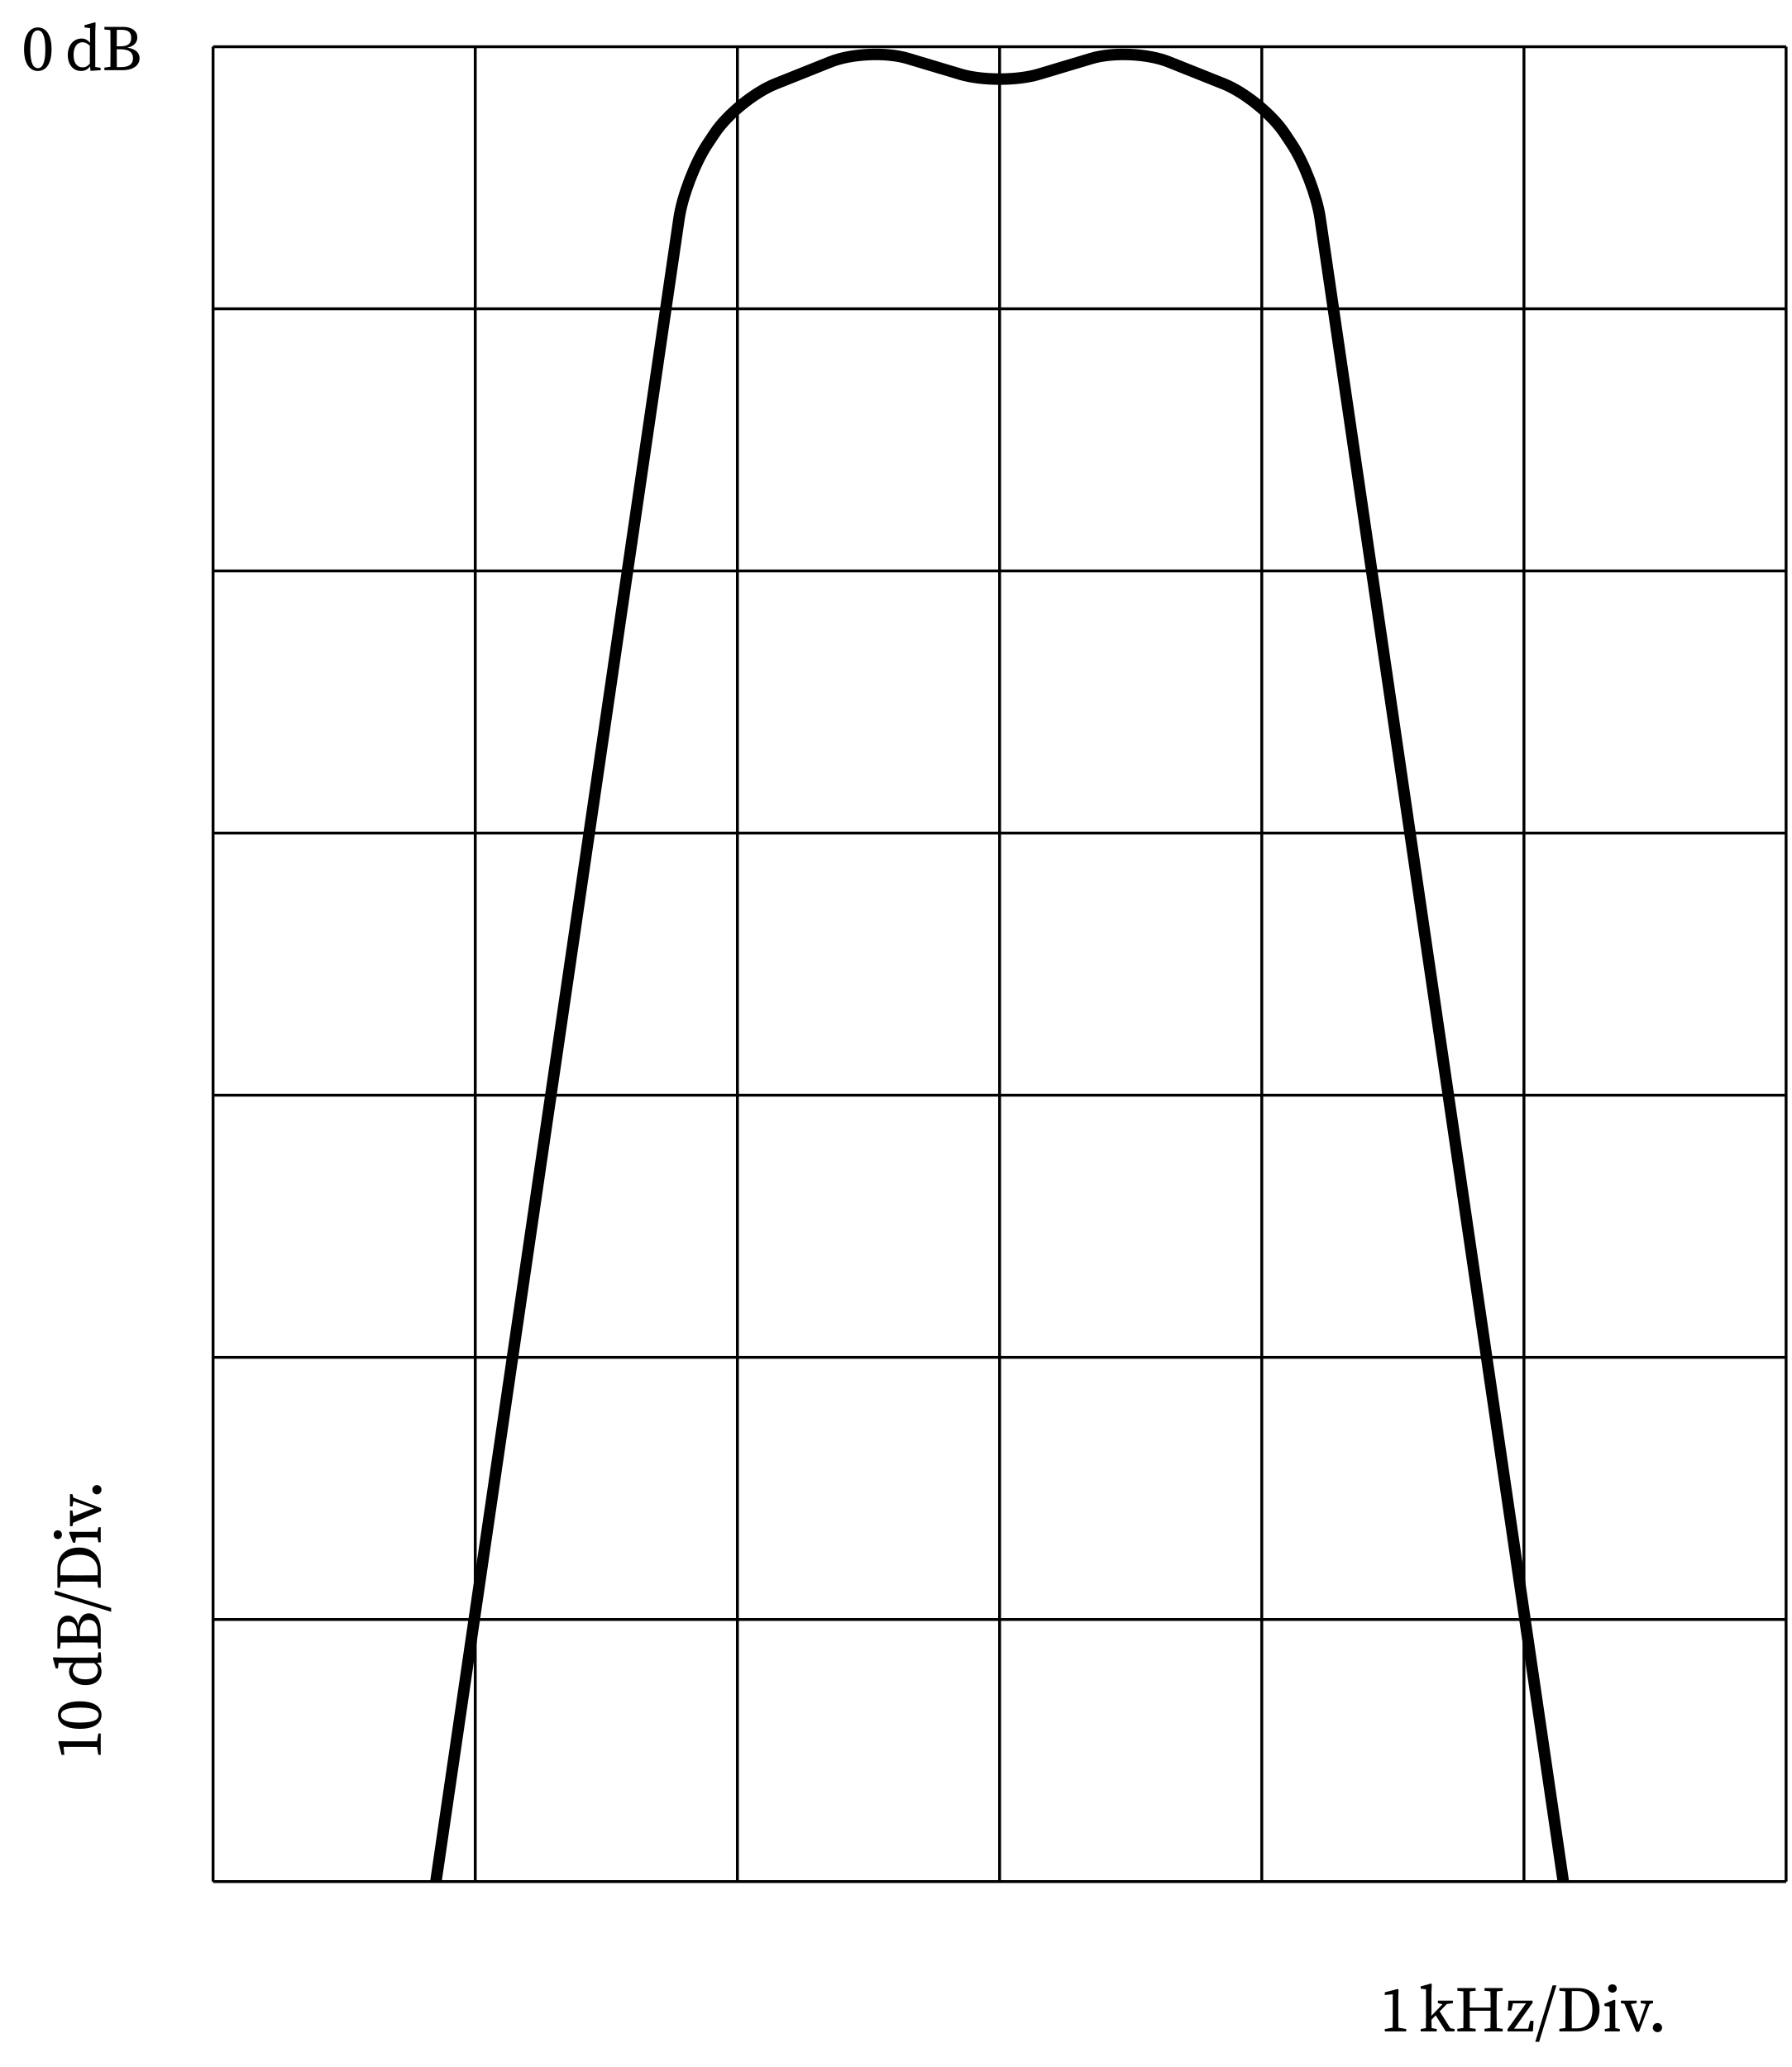
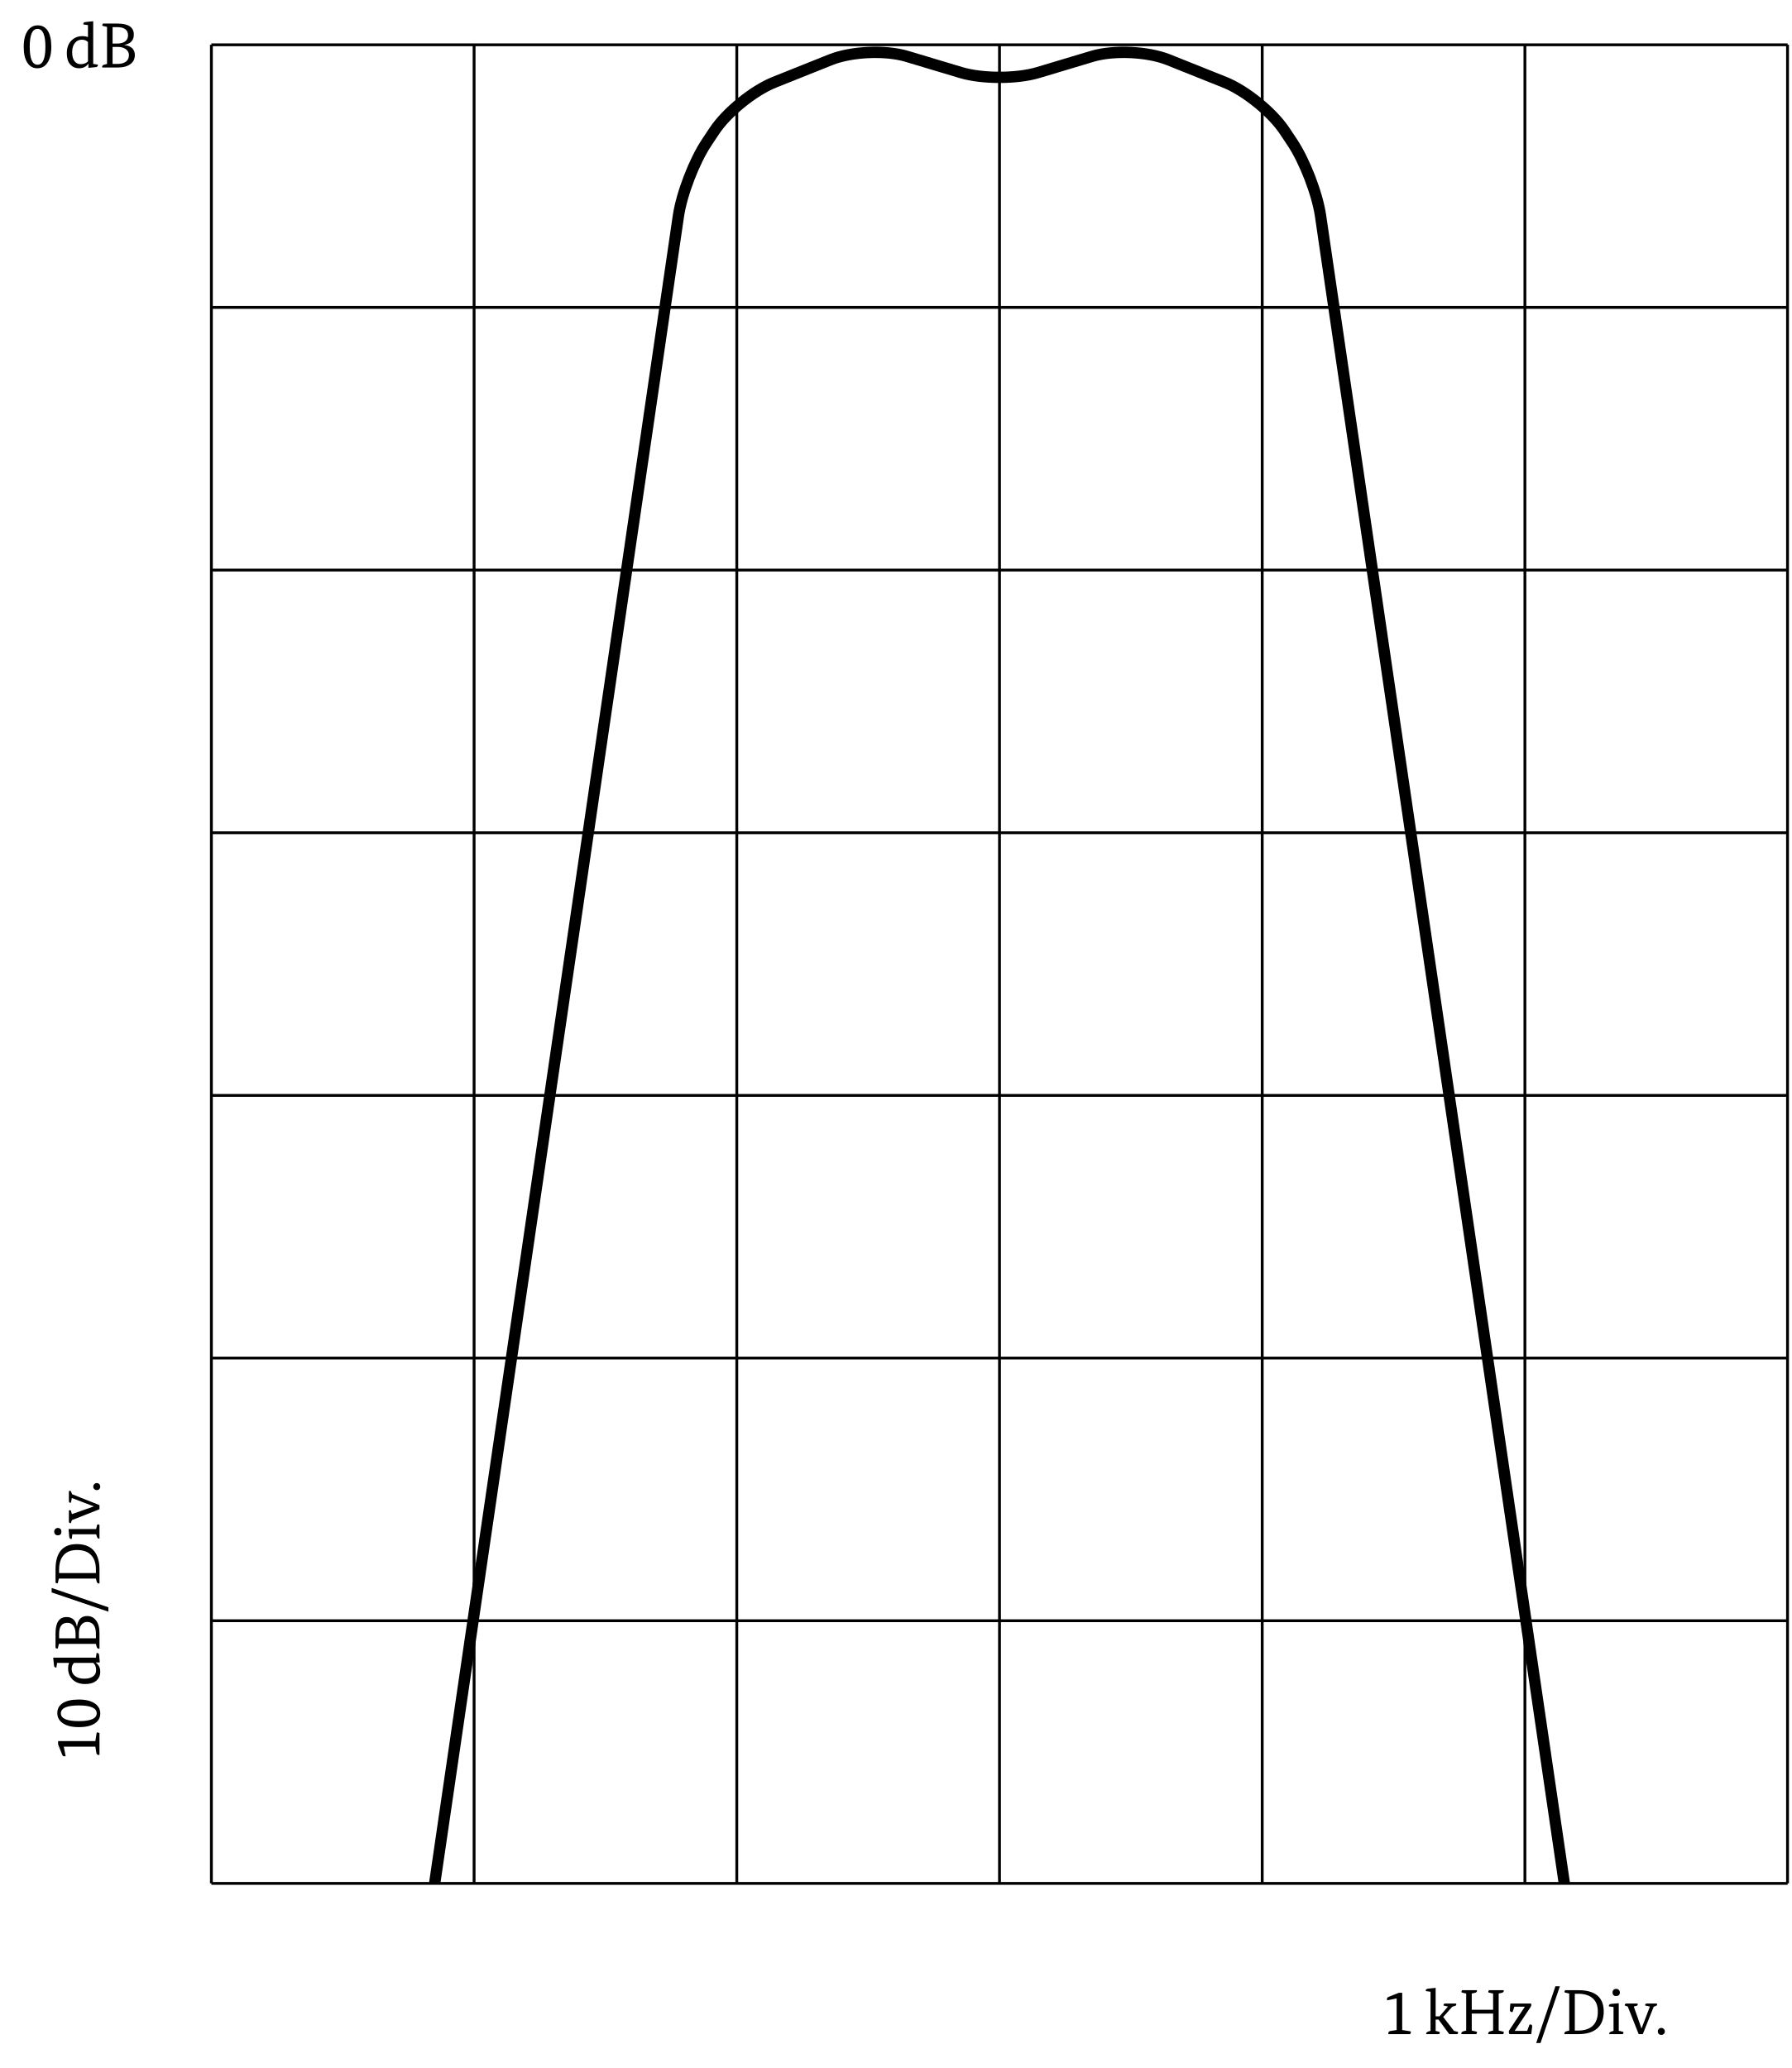
- <svg xmlns="http://www.w3.org/2000/svg" xmlns:xlink="http://www.w3.org/1999/xlink" width="247.471pt" height="285.598pt" viewBox="0 0 247.471 285.598">
+ <svg xmlns="http://www.w3.org/2000/svg" xmlns:xlink="http://www.w3.org/1999/xlink" width="251.651pt" height="290.478pt" viewBox="0 0 251.651 290.478" version="1.2">
  <defs>
    <g>
-       <g id="glyph-0-0">
-         <path d="M 0.562 -5.406 L 0.562 -5.031 L 1.656 -5.125 L 1.656 -1.891 C 1.656 -1.438 1.641 -0.969 1.641 -0.516 L 0.562 -0.328 L 0.562 0 L 3.516 0 L 3.516 -0.328 L 2.438 -0.516 C 2.422 -0.969 2.422 -1.438 2.422 -1.891 L 2.422 -4.5 L 2.453 -5.781 L 2.328 -5.859 Z M 0.562 -5.406 " />
-       </g>
-       <g id="glyph-0-1">
-         <path d="M 0.219 -6.219 L 0.219 -5.906 L 0.953 -5.812 L 0.953 -1.875 C 0.953 -1.422 0.953 -0.922 0.938 -0.453 L 0.219 -0.328 L 0.219 0 L 2.438 0 L 2.438 -0.328 L 1.734 -0.453 C 1.719 -0.828 1.703 -1.234 1.703 -1.609 L 2.297 -2.219 L 3.688 0 L 4.891 0 L 4.891 -0.328 L 4.312 -0.438 L 2.844 -2.766 L 3.828 -3.781 L 4.672 -3.906 L 4.672 -4.25 L 2.594 -4.25 L 2.594 -3.906 L 3.234 -3.75 L 1.703 -2.156 L 1.703 -5.266 L 1.75 -6.547 L 1.625 -6.609 Z M 0.219 -6.219 " />
-       </g>
-       <g id="glyph-0-2">
-         <path d="M 1.234 -2.781 C 1.234 -2 1.234 -1.219 1.219 -0.469 L 0.391 -0.359 L 0.391 0 L 2.922 0 L 2.922 -0.359 L 2.109 -0.453 C 2.094 -1.188 2.094 -1.938 2.094 -2.859 L 4.984 -2.859 C 4.984 -2.016 4.984 -1.234 4.953 -0.469 L 4.141 -0.359 L 4.141 0 L 6.656 0 L 6.656 -0.359 L 5.844 -0.469 C 5.812 -1.234 5.812 -2 5.812 -2.781 L 5.812 -3.219 C 5.812 -4 5.812 -4.766 5.844 -5.531 L 6.656 -5.625 L 6.656 -5.984 L 4.141 -5.984 L 4.141 -5.625 L 4.953 -5.531 C 4.984 -4.797 4.984 -4.062 4.984 -3.281 L 2.094 -3.281 C 2.094 -4 2.094 -4.766 2.109 -5.531 L 2.922 -5.625 L 2.922 -5.984 L 0.391 -5.984 L 0.391 -5.625 L 1.219 -5.531 C 1.234 -4.75 1.234 -3.984 1.234 -3.219 Z M 1.234 -2.781 " />
-       </g>
-       <g id="glyph-0-3">
-         <path d="M 0.391 -4.25 L 0.312 -2.906 L 0.781 -2.875 L 1.016 -3.875 L 2.812 -3.875 L 0.266 -0.312 L 0.266 0 L 3.766 0 L 3.859 -1.453 L 3.391 -1.453 L 3.125 -0.375 L 1.172 -0.375 L 3.719 -3.938 L 3.719 -4.25 Z M 0.391 -4.25 " />
-       </g>
-       <g id="glyph-0-4">
-         <path d="M 0.016 1.438 L 0.547 1.438 L 2.938 -6.359 L 2.406 -6.359 Z M 0.016 1.438 " />
-       </g>
-       <g id="glyph-0-5">
-         <path d="M 1.234 -2.891 C 1.234 -2.016 1.234 -1.234 1.219 -0.469 L 0.391 -0.359 L 0.391 0 L 2.859 0 C 4.609 0 5.938 -1.062 5.938 -2.984 C 5.938 -4.938 4.75 -5.984 3.031 -5.984 L 0.391 -5.984 L 0.391 -5.625 L 1.219 -5.531 C 1.234 -4.75 1.234 -3.984 1.234 -3.219 Z M 2.094 -2.891 L 2.094 -3.219 C 2.094 -4.016 2.094 -4.812 2.109 -5.578 L 2.891 -5.578 C 4.188 -5.578 4.953 -4.672 4.953 -2.984 C 4.953 -1.359 4.188 -0.422 2.812 -0.422 L 2.109 -0.422 C 2.094 -1.203 2.094 -2 2.094 -2.891 Z M 2.094 -2.891 " />
-       </g>
-       <g id="glyph-0-6">
-         <path d="M 1.375 -5.359 C 1.703 -5.359 1.969 -5.594 1.969 -5.922 C 1.969 -6.281 1.703 -6.5 1.375 -6.5 C 1.031 -6.5 0.766 -6.281 0.766 -5.922 C 0.766 -5.594 1.031 -5.359 1.375 -5.359 Z M 2.391 -0.328 L 1.766 -0.453 C 1.75 -0.891 1.75 -1.484 1.75 -1.875 L 1.75 -3.062 L 1.766 -4.281 L 1.641 -4.375 L 0.266 -3.828 L 0.266 -3.516 L 0.969 -3.422 C 1 -3.078 1 -2.797 1 -2.297 L 1 -1.875 C 1 -1.484 1 -0.891 0.984 -0.453 L 0.312 -0.328 L 0.312 0 L 2.391 0 Z M 2.391 -0.328 " />
-       </g>
-       <g id="glyph-0-7">
-         <path d="M 2.734 -3.906 L 3.469 -3.781 L 2.469 -0.906 L 1.375 -3.781 L 2.172 -3.906 L 2.172 -4.25 L 0 -4.25 L 0 -3.906 L 0.484 -3.812 L 2.109 0.047 L 2.5 0.047 L 3.953 -3.781 L 4.438 -3.906 L 4.438 -4.25 L 2.734 -4.25 Z M 2.734 -3.906 " />
-       </g>
-       <g id="glyph-0-8">
-         <path d="M 1.344 0.109 C 1.703 0.109 1.984 -0.172 1.984 -0.516 C 1.984 -0.875 1.703 -1.156 1.344 -1.156 C 0.984 -1.156 0.703 -0.875 0.703 -0.516 C 0.703 -0.172 0.984 0.109 1.344 0.109 Z M 1.344 0.109 " />
-       </g>
-       <g id="glyph-0-9">
-         <path d="M 1.203 -2.891 C 1.203 -4.984 1.703 -5.5 2.25 -5.5 C 2.781 -5.5 3.281 -4.969 3.281 -2.891 C 3.281 -0.797 2.781 -0.281 2.25 -0.281 C 1.703 -0.281 1.203 -0.781 1.203 -2.891 Z M 2.25 -5.906 C 1.297 -5.906 0.344 -5.109 0.344 -2.891 C 0.344 -0.656 1.297 0.109 2.25 0.109 C 3.219 0.109 4.141 -0.656 4.141 -2.891 C 4.141 -5.109 3.219 -5.906 2.25 -5.906 Z M 2.25 -5.906 " />
-       </g>
-       <g id="glyph-0-10">
-         <path d="M 1.203 -2.109 C 1.203 -3.328 1.781 -3.859 2.438 -3.859 C 2.734 -3.859 3.047 -3.75 3.453 -3.391 L 3.453 -0.906 C 3.125 -0.531 2.844 -0.391 2.453 -0.391 C 1.734 -0.391 1.203 -0.938 1.203 -2.109 Z M 4.938 0 L 4.938 -0.328 L 4.203 -0.438 L 4.203 -5.266 L 4.25 -6.547 L 4.125 -6.609 L 2.719 -6.219 L 2.719 -5.906 L 3.484 -5.812 L 3.484 -3.781 C 3.109 -4.219 2.734 -4.375 2.312 -4.375 C 1.219 -4.375 0.406 -3.453 0.406 -2.094 C 0.406 -0.781 1.141 0.109 2.234 0.109 C 2.781 0.109 3.172 -0.109 3.484 -0.531 L 3.547 0.094 Z M 4.938 0 " />
-       </g>
-       <g id="glyph-0-11">
-         <path d="M 1.234 -2.781 C 1.234 -2 1.234 -1.219 1.219 -0.469 L 0.391 -0.359 L 0.391 0 L 2.859 0 C 4.578 0 5.25 -0.828 5.25 -1.641 C 5.25 -2.359 4.75 -2.953 3.547 -3.109 C 4.547 -3.328 4.938 -3.891 4.938 -4.531 C 4.938 -5.375 4.234 -5.984 2.984 -5.984 L 0.391 -5.984 L 0.391 -5.625 L 1.219 -5.531 C 1.234 -4.75 1.234 -3.984 1.234 -3.219 Z M 2.578 -2.891 C 3.812 -2.891 4.344 -2.469 4.344 -1.641 C 4.344 -0.844 3.797 -0.422 2.656 -0.422 L 2.109 -0.422 C 2.094 -1.188 2.094 -1.953 2.094 -2.891 Z M 2.719 -5.578 C 3.641 -5.578 4.094 -5.281 4.094 -4.469 C 4.094 -3.656 3.641 -3.297 2.547 -3.297 L 2.094 -3.297 C 2.094 -4.016 2.094 -4.812 2.109 -5.578 Z M 2.719 -5.578 " />
-       </g>
-       <g id="glyph-1-0">
-         <path d="M -5.406 -0.562 L -5.031 -0.562 L -5.125 -1.656 L -1.891 -1.656 C -1.438 -1.656 -0.969 -1.641 -0.516 -1.641 L -0.328 -0.562 L 0 -0.562 L 0 -3.516 L -0.328 -3.516 L -0.516 -2.438 C -0.969 -2.422 -1.438 -2.422 -1.891 -2.422 L -4.5 -2.422 L -5.781 -2.453 L -5.859 -2.328 Z M -5.406 -0.562 " />
-       </g>
-       <g id="glyph-1-1">
-         <path d="M -2.891 -1.203 C -4.984 -1.203 -5.5 -1.703 -5.5 -2.25 C -5.5 -2.781 -4.969 -3.281 -2.891 -3.281 C -0.797 -3.281 -0.281 -2.781 -0.281 -2.25 C -0.281 -1.703 -0.781 -1.203 -2.891 -1.203 Z M -5.906 -2.25 C -5.906 -1.297 -5.109 -0.344 -2.891 -0.344 C -0.656 -0.344 0.109 -1.297 0.109 -2.25 C 0.109 -3.219 -0.656 -4.141 -2.891 -4.141 C -5.109 -4.141 -5.906 -3.219 -5.906 -2.25 Z M -5.906 -2.25 " />
-       </g>
-       <g id="glyph-1-2">
-         <path d="M -2.109 -1.203 C -3.328 -1.203 -3.859 -1.781 -3.859 -2.438 C -3.859 -2.734 -3.75 -3.047 -3.391 -3.453 L -0.906 -3.453 C -0.531 -3.125 -0.391 -2.844 -0.391 -2.453 C -0.391 -1.734 -0.938 -1.203 -2.109 -1.203 Z M 0 -4.938 L -0.328 -4.938 L -0.438 -4.203 L -5.266 -4.203 L -6.547 -4.25 L -6.609 -4.125 L -6.219 -2.719 L -5.906 -2.719 L -5.812 -3.484 L -3.781 -3.484 C -4.219 -3.109 -4.375 -2.734 -4.375 -2.312 C -4.375 -1.219 -3.453 -0.406 -2.094 -0.406 C -0.781 -0.406 0.109 -1.141 0.109 -2.234 C 0.109 -2.781 -0.109 -3.172 -0.531 -3.484 L 0.094 -3.547 Z M 0 -4.938 " />
-       </g>
-       <g id="glyph-1-3">
-         <path d="M -2.781 -1.234 C -2 -1.234 -1.219 -1.234 -0.469 -1.219 L -0.359 -0.391 L 0 -0.391 L 0 -2.859 C 0 -4.578 -0.828 -5.25 -1.641 -5.25 C -2.359 -5.25 -2.953 -4.75 -3.109 -3.547 C -3.328 -4.547 -3.891 -4.938 -4.531 -4.938 C -5.375 -4.938 -5.984 -4.234 -5.984 -2.984 L -5.984 -0.391 L -5.625 -0.391 L -5.531 -1.219 C -4.75 -1.234 -3.984 -1.234 -3.219 -1.234 Z M -2.891 -2.578 C -2.891 -3.812 -2.469 -4.344 -1.641 -4.344 C -0.844 -4.344 -0.422 -3.797 -0.422 -2.656 L -0.422 -2.109 C -1.188 -2.094 -1.953 -2.094 -2.891 -2.094 Z M -5.578 -2.719 C -5.578 -3.641 -5.281 -4.094 -4.469 -4.094 C -3.656 -4.094 -3.297 -3.641 -3.297 -2.547 L -3.297 -2.094 C -4.016 -2.094 -4.812 -2.094 -5.578 -2.109 Z M -5.578 -2.719 " />
-       </g>
-       <g id="glyph-1-4">
-         <path d="M 1.438 -0.016 L 1.438 -0.547 L -6.359 -2.938 L -6.359 -2.406 Z M 1.438 -0.016 " />
-       </g>
-       <g id="glyph-1-5">
-         <path d="M -2.891 -1.234 C -2.016 -1.234 -1.234 -1.234 -0.469 -1.219 L -0.359 -0.391 L 0 -0.391 L 0 -2.859 C 0 -4.609 -1.062 -5.938 -2.984 -5.938 C -4.938 -5.938 -5.984 -4.75 -5.984 -3.031 L -5.984 -0.391 L -5.625 -0.391 L -5.531 -1.219 C -4.75 -1.234 -3.984 -1.234 -3.219 -1.234 Z M -2.891 -2.094 L -3.219 -2.094 C -4.016 -2.094 -4.812 -2.094 -5.578 -2.109 L -5.578 -2.891 C -5.578 -4.188 -4.672 -4.953 -2.984 -4.953 C -1.359 -4.953 -0.422 -4.188 -0.422 -2.812 L -0.422 -2.109 C -1.203 -2.094 -2 -2.094 -2.891 -2.094 Z M -2.891 -2.094 " />
-       </g>
-       <g id="glyph-1-6">
-         <path d="M -5.359 -1.375 C -5.359 -1.703 -5.594 -1.969 -5.922 -1.969 C -6.281 -1.969 -6.5 -1.703 -6.5 -1.375 C -6.5 -1.031 -6.281 -0.766 -5.922 -0.766 C -5.594 -0.766 -5.359 -1.031 -5.359 -1.375 Z M -0.328 -2.391 L -0.453 -1.766 C -0.891 -1.75 -1.484 -1.75 -1.875 -1.75 L -3.062 -1.75 L -4.281 -1.766 L -4.375 -1.641 L -3.828 -0.266 L -3.516 -0.266 L -3.422 -0.969 C -3.078 -1 -2.797 -1 -2.297 -1 L -1.875 -1 C -1.484 -1 -0.891 -1 -0.453 -0.984 L -0.328 -0.312 L 0 -0.312 L 0 -2.391 Z M -0.328 -2.391 " />
-       </g>
-       <g id="glyph-1-7">
-         <path d="M -3.906 -2.734 L -3.781 -3.469 L -0.906 -2.469 L -3.781 -1.375 L -3.906 -2.172 L -4.25 -2.172 L -4.25 0 L -3.906 0 L -3.812 -0.484 L 0.047 -2.109 L 0.047 -2.5 L -3.781 -3.953 L -3.906 -4.438 L -4.25 -4.438 L -4.25 -2.734 Z M -3.906 -2.734 " />
-       </g>
-       <g id="glyph-1-8">
-         <path d="M 0.109 -1.344 C 0.109 -1.703 -0.172 -1.984 -0.516 -1.984 C -0.875 -1.984 -1.156 -1.703 -1.156 -1.344 C -1.156 -0.984 -0.875 -0.703 -0.516 -0.703 C -0.172 -0.703 0.109 -0.984 0.109 -1.344 Z M 0.109 -1.344 " />
-       </g>
+       <symbol overflow="visible" id="glyph0-0">
+         <path style="stroke:none;" d="M 0.453 0 L 0.453 -6.266 L 4.812 -6.266 L 4.812 0 Z M 0.891 -0.453 L 4.375 -0.453 L 4.375 -5.812 L 0.891 -5.812 Z M 0.891 -0.453 " />
+       </symbol>
+       <symbol overflow="visible" id="glyph0-1">
+         <path style="stroke:none;" d="M 2.031 -0.578 L 2.031 -5.016 L 0.688 -4.75 C 0.676 -4.82 0.672 -4.883 0.672 -4.938 C 0.672 -5.07 0.742 -5.172 0.891 -5.234 L 2.359 -5.812 L 2.812 -5.812 L 2.812 -0.578 L 3.906 -0.406 C 3.988 -0.395 4.031 -0.359 4.031 -0.297 C 4.031 -0.242 4 -0.145 3.938 0 L 0.875 0 C 0.863 -0.02 0.859 -0.047 0.859 -0.078 C 0.859 -0.285 0.953 -0.406 1.141 -0.438 Z M 2.031 -0.578 " />
+       </symbol>
+       <symbol overflow="visible" id="glyph0-2">
+         <path style="stroke:none;" d="M 0.828 -0.469 L 0.828 -5.953 L 0.172 -6.047 C 0.16 -6.066 0.156 -6.086 0.156 -6.109 C 0.156 -6.273 0.27 -6.367 0.5 -6.391 L 1.547 -6.5 L 1.547 -2.5 L 2.094 -2.5 L 3.281 -3.875 L 2.656 -4.016 C 2.656 -4.047 2.656 -4.066 2.656 -4.078 C 2.656 -4.223 2.738 -4.297 2.906 -4.297 L 4.344 -4.297 C 4.414 -4.297 4.453 -4.266 4.453 -4.203 C 4.453 -4.16 4.43 -4.098 4.391 -4.016 L 3.875 -3.844 L 2.609 -2.406 L 4.125 -0.453 L 4.578 -0.344 C 4.66 -0.332 4.703 -0.297 4.703 -0.234 C 4.703 -0.148 4.672 -0.07 4.609 0 L 3.453 0 L 1.953 -2.047 L 1.547 -2.047 L 1.547 -0.453 L 2 -0.344 C 2.082 -0.332 2.125 -0.297 2.125 -0.234 C 2.125 -0.148 2.098 -0.07 2.047 0 L 0.219 0 C 0.219 -0.02 0.219 -0.039 0.219 -0.062 C 0.219 -0.195 0.312 -0.297 0.5 -0.359 Z M 0.828 -0.469 " />
+       </symbol>
+       <symbol overflow="visible" id="glyph0-3">
+         <path style="stroke:none;" d="M 2.594 -6.172 C 2.602 -6.148 2.609 -6.125 2.609 -6.094 C 2.609 -5.938 2.504 -5.836 2.297 -5.797 L 1.875 -5.703 L 1.875 -3.422 L 4.875 -3.422 L 4.875 -5.703 L 4.312 -5.828 C 4.227 -5.848 4.188 -5.879 4.188 -5.922 C 4.188 -5.973 4.219 -6.055 4.281 -6.172 L 6.359 -6.172 C 6.367 -6.148 6.375 -6.125 6.375 -6.094 C 6.375 -5.938 6.27 -5.836 6.062 -5.797 L 5.656 -5.703 L 5.656 -0.5 L 6.266 -0.359 C 6.348 -0.348 6.391 -0.316 6.391 -0.266 C 6.391 -0.234 6.359 -0.145 6.297 0 L 4.188 0 C 4.188 -0.02 4.188 -0.047 4.188 -0.078 C 4.188 -0.242 4.285 -0.352 4.484 -0.406 L 4.875 -0.5 L 4.875 -2.891 L 1.875 -2.891 L 1.875 -0.5 L 2.5 -0.359 C 2.582 -0.348 2.625 -0.316 2.625 -0.266 C 2.625 -0.234 2.594 -0.145 2.531 0 L 0.422 0 C 0.41 -0.02 0.406 -0.047 0.406 -0.078 C 0.406 -0.242 0.508 -0.352 0.719 -0.406 L 1.094 -0.5 L 1.094 -5.703 L 0.547 -5.828 C 0.461 -5.848 0.422 -5.879 0.422 -5.922 C 0.422 -5.973 0.453 -6.055 0.516 -6.172 Z M 2.594 -6.172 " />
+       </symbol>
+       <symbol overflow="visible" id="glyph0-4">
+         <path style="stroke:none;" d="M 0.469 -3.406 C 0.469 -3.625 0.488 -3.922 0.531 -4.297 L 3.438 -4.297 C 3.457 -4.242 3.469 -4.188 3.469 -4.125 C 3.469 -4.02 3.438 -3.914 3.375 -3.812 L 1.141 -0.469 L 1.141 -0.453 L 2.891 -0.453 L 3.219 -1.344 C 3.27 -1.352 3.312 -1.359 3.344 -1.359 C 3.508 -1.359 3.594 -1.266 3.594 -1.078 C 3.594 -1.016 3.551 -0.656 3.469 0 L 0.406 0 C 0.344 -0.094 0.312 -0.203 0.312 -0.328 C 0.312 -0.41 0.344 -0.5 0.406 -0.594 L 2.562 -3.844 L 2.562 -3.859 L 1.094 -3.859 L 0.844 -3.109 C 0.789 -3.109 0.75 -3.109 0.719 -3.109 C 0.551 -3.109 0.469 -3.207 0.469 -3.406 Z M 0.469 -3.406 " />
+       </symbol>
+       <symbol overflow="visible" id="glyph0-5">
+         <path style="stroke:none;" d="M 2.922 -6.719 L 3.547 -6.719 L 0.828 1.25 L 0.219 1.25 Z M 2.922 -6.719 " />
+       </symbol>
+       <symbol overflow="visible" id="glyph0-6">
+         <path style="stroke:none;" d="M 2.375 -6.172 C 4.75 -6.172 5.938 -5.172 5.938 -3.172 C 5.938 -2.117 5.625 -1.32 5 -0.781 C 4.383 -0.258 3.508 0 2.375 0 L 0.422 0 C 0.41 -0.02 0.406 -0.047 0.406 -0.078 C 0.406 -0.242 0.508 -0.352 0.719 -0.406 L 1.094 -0.5 L 1.094 -5.703 L 0.547 -5.828 C 0.461 -5.848 0.422 -5.879 0.422 -5.922 C 0.422 -5.973 0.453 -6.055 0.516 -6.172 Z M 2.344 -0.5 C 3.227 -0.5 3.91 -0.723 4.391 -1.172 C 4.867 -1.617 5.109 -2.281 5.109 -3.156 C 5.109 -3.988 4.867 -4.613 4.391 -5.031 C 3.91 -5.457 3.227 -5.672 2.344 -5.672 L 1.875 -5.672 L 1.875 -0.5 Z M 2.344 -0.5 " />
+       </symbol>
+       <symbol overflow="visible" id="glyph0-7">
+         <path style="stroke:none;" d="M 0.906 -0.469 L 0.906 -3.812 L 0.266 -3.891 C 0.254 -3.922 0.25 -3.945 0.25 -3.969 C 0.25 -4.133 0.359 -4.227 0.578 -4.25 L 1.641 -4.344 L 1.641 -0.469 L 2.172 -0.344 C 2.254 -0.332 2.297 -0.297 2.297 -0.234 C 2.297 -0.148 2.27 -0.07 2.219 0 L 0.312 0 C 0.301 -0.02 0.297 -0.039 0.297 -0.062 C 0.297 -0.195 0.391 -0.297 0.578 -0.359 Z M 0.766 -5.844 C 0.766 -6 0.812 -6.125 0.906 -6.219 C 1.008 -6.312 1.129 -6.359 1.266 -6.359 C 1.422 -6.359 1.547 -6.312 1.641 -6.219 C 1.742 -6.125 1.797 -6 1.797 -5.844 C 1.797 -5.688 1.742 -5.562 1.641 -5.469 C 1.547 -5.383 1.422 -5.344 1.266 -5.344 C 1.117 -5.344 1 -5.383 0.906 -5.469 C 0.812 -5.562 0.766 -5.688 0.766 -5.844 Z M 0.766 -5.844 " />
+       </symbol>
+       <symbol overflow="visible" id="glyph0-8">
+         <path style="stroke:none;" d="M 4.469 -4.297 C 4.539 -4.297 4.578 -4.266 4.578 -4.203 C 4.578 -4.16 4.555 -4.098 4.516 -4.016 L 4.094 -3.844 L 2.562 0 L 1.984 0 L 0.453 -3.875 L 0.047 -4.016 C 0.035 -4.047 0.031 -4.066 0.031 -4.078 C 0.031 -4.223 0.113 -4.297 0.281 -4.297 L 1.75 -4.297 C 1.82 -4.297 1.859 -4.266 1.859 -4.203 C 1.859 -4.16 1.836 -4.098 1.797 -4.016 L 1.297 -3.875 L 2.375 -0.812 L 2.391 -0.812 L 3.562 -3.875 L 2.906 -4.016 C 2.895 -4.047 2.891 -4.066 2.891 -4.078 C 2.891 -4.223 2.973 -4.297 3.141 -4.297 Z M 4.469 -4.297 " />
+       </symbol>
+       <symbol overflow="visible" id="glyph0-9">
+         <path style="stroke:none;" d="M 0.406 -0.375 C 0.406 -0.52 0.453 -0.641 0.547 -0.734 C 0.641 -0.828 0.754 -0.875 0.891 -0.875 C 1.023 -0.875 1.141 -0.828 1.234 -0.734 C 1.336 -0.641 1.391 -0.52 1.391 -0.375 C 1.391 -0.227 1.336 -0.109 1.234 -0.016 C 1.141 0.066 1.023 0.109 0.891 0.109 C 0.754 0.109 0.641 0.066 0.547 -0.016 C 0.453 -0.109 0.406 -0.227 0.406 -0.375 Z M 0.406 -0.375 " />
+       </symbol>
+       <symbol overflow="visible" id="glyph0-10">
+         <path style="stroke:none;" d="M 2.234 -0.391 C 2.973 -0.391 3.344 -1.227 3.344 -2.906 C 3.344 -4.582 2.973 -5.422 2.234 -5.422 C 1.504 -5.422 1.141 -4.582 1.141 -2.906 C 1.141 -1.227 1.504 -0.391 2.234 -0.391 Z M 2.203 0.109 C 1.617 0.109 1.16 -0.141 0.828 -0.641 C 0.473 -1.16 0.297 -1.914 0.297 -2.906 C 0.297 -3.895 0.488 -4.656 0.875 -5.188 C 1.219 -5.676 1.688 -5.922 2.281 -5.922 C 2.863 -5.922 3.32 -5.676 3.656 -5.188 C 4 -4.656 4.172 -3.895 4.172 -2.906 C 4.172 -1.926 3.984 -1.172 3.609 -0.641 C 3.266 -0.141 2.797 0.109 2.203 0.109 Z M 2.203 0.109 " />
+       </symbol>
+       <symbol overflow="visible" id="glyph0-11">
+         <path style="stroke:none;" d="M 3.422 -0.516 L 3.391 -0.516 C 3.098 -0.098 2.672 0.109 2.109 0.109 C 1.629 0.109 1.238 -0.047 0.938 -0.359 C 0.57 -0.723 0.391 -1.273 0.391 -2.016 C 0.391 -2.805 0.625 -3.414 1.094 -3.844 C 1.5 -4.219 2 -4.406 2.594 -4.406 C 2.863 -4.406 3.117 -4.363 3.359 -4.281 L 3.359 -5.953 L 2.719 -6.047 C 2.707 -6.066 2.703 -6.086 2.703 -6.109 C 2.703 -6.273 2.812 -6.367 3.031 -6.391 L 4.094 -6.5 L 4.094 -0.5 L 4.75 -0.406 C 4.75 -0.375 4.75 -0.348 4.75 -0.328 C 4.75 -0.16 4.641 -0.066 4.422 -0.047 L 3.422 0.047 Z M 2.328 -0.469 C 2.766 -0.469 3.109 -0.598 3.359 -0.859 L 3.359 -3.578 C 3.148 -3.797 2.863 -3.906 2.5 -3.906 C 2.102 -3.906 1.785 -3.758 1.547 -3.469 C 1.273 -3.145 1.141 -2.707 1.141 -2.156 C 1.141 -1.582 1.254 -1.156 1.484 -0.875 C 1.691 -0.602 1.973 -0.469 2.328 -0.469 Z M 2.328 -0.469 " />
+       </symbol>
+       <symbol overflow="visible" id="glyph0-12">
+         <path style="stroke:none;" d="M 2.562 -6.172 C 4.094 -6.172 4.859 -5.656 4.859 -4.625 C 4.859 -3.82 4.414 -3.336 3.531 -3.172 L 3.531 -3.156 C 4.508 -3.031 5 -2.555 5 -1.734 C 5 -1.211 4.801 -0.801 4.406 -0.5 C 3.977 -0.164 3.383 0 2.625 0 L 0.422 0 C 0.41 -0.02 0.406 -0.047 0.406 -0.078 C 0.406 -0.242 0.508 -0.352 0.719 -0.406 L 1.094 -0.5 L 1.094 -5.703 L 0.547 -5.828 C 0.461 -5.848 0.422 -5.879 0.422 -5.922 C 0.422 -5.973 0.453 -6.055 0.516 -6.172 Z M 2.531 -0.5 C 3.07 -0.5 3.488 -0.613 3.781 -0.844 C 4.039 -1.062 4.172 -1.359 4.172 -1.734 C 4.172 -2.078 4.031 -2.352 3.75 -2.562 C 3.477 -2.781 3.094 -2.891 2.594 -2.891 L 1.875 -2.891 L 1.875 -0.5 Z M 2.469 -3.359 C 3 -3.359 3.406 -3.473 3.688 -3.703 C 3.926 -3.898 4.047 -4.172 4.047 -4.516 C 4.047 -5.285 3.523 -5.672 2.484 -5.672 L 1.875 -5.672 L 1.875 -3.359 Z M 2.469 -3.359 " />
+       </symbol>
+       <symbol overflow="visible" id="glyph1-0">
+         <path style="stroke:none;" d="M 0 -0.453 L -6.266 -0.453 L -6.266 -4.812 L 0 -4.812 Z M -0.453 -0.891 L -0.453 -4.375 L -5.812 -4.375 L -5.812 -0.891 Z M -0.453 -0.891 " />
+       </symbol>
+       <symbol overflow="visible" id="glyph1-1">
+         <path style="stroke:none;" d="M -0.578 -2.031 L -5.016 -2.031 L -4.75 -0.688 C -4.82 -0.676 -4.883 -0.672 -4.938 -0.672 C -5.07 -0.672 -5.172 -0.742 -5.234 -0.891 L -5.812 -2.359 L -5.812 -2.812 L -0.578 -2.812 L -0.406 -3.906 C -0.395 -3.988 -0.359 -4.031 -0.297 -4.031 C -0.242 -4.031 -0.145 -4 0 -3.938 L 0 -0.875 C -0.02 -0.863 -0.047 -0.859 -0.078 -0.859 C -0.285 -0.859 -0.406 -0.953 -0.438 -1.141 Z M -0.578 -2.031 " />
+       </symbol>
+       <symbol overflow="visible" id="glyph1-2">
+         <path style="stroke:none;" d="M -0.391 -2.234 C -0.391 -2.973 -1.227 -3.344 -2.906 -3.344 C -4.582 -3.344 -5.422 -2.973 -5.422 -2.234 C -5.422 -1.504 -4.582 -1.141 -2.906 -1.141 C -1.227 -1.141 -0.391 -1.504 -0.391 -2.234 Z M 0.109 -2.203 C 0.109 -1.617 -0.141 -1.16 -0.641 -0.828 C -1.16 -0.473 -1.914 -0.297 -2.906 -0.297 C -3.895 -0.297 -4.656 -0.488 -5.188 -0.875 C -5.676 -1.219 -5.922 -1.688 -5.922 -2.281 C -5.922 -2.863 -5.676 -3.32 -5.188 -3.656 C -4.656 -4 -3.895 -4.172 -2.906 -4.172 C -1.926 -4.172 -1.172 -3.984 -0.641 -3.609 C -0.141 -3.266 0.109 -2.797 0.109 -2.203 Z M 0.109 -2.203 " />
+       </symbol>
+       <symbol overflow="visible" id="glyph1-3">
+         <path style="stroke:none;" d="M -0.516 -3.422 L -0.516 -3.391 C -0.098 -3.098 0.109 -2.672 0.109 -2.109 C 0.109 -1.629 -0.047 -1.238 -0.359 -0.938 C -0.723 -0.57 -1.273 -0.391 -2.016 -0.391 C -2.805 -0.391 -3.414 -0.625 -3.844 -1.094 C -4.219 -1.5 -4.406 -2 -4.406 -2.594 C -4.406 -2.863 -4.363 -3.117 -4.281 -3.359 L -5.953 -3.359 L -6.047 -2.719 C -6.066 -2.707 -6.086 -2.703 -6.109 -2.703 C -6.273 -2.703 -6.367 -2.812 -6.391 -3.031 L -6.5 -4.094 L -0.5 -4.094 L -0.406 -4.75 C -0.375 -4.75 -0.348 -4.75 -0.328 -4.75 C -0.16 -4.75 -0.066 -4.641 -0.047 -4.422 L 0.047 -3.422 Z M -0.469 -2.328 C -0.469 -2.766 -0.598 -3.109 -0.859 -3.359 L -3.578 -3.359 C -3.797 -3.148 -3.906 -2.863 -3.906 -2.5 C -3.906 -2.102 -3.758 -1.785 -3.469 -1.547 C -3.145 -1.273 -2.707 -1.141 -2.156 -1.141 C -1.582 -1.141 -1.156 -1.254 -0.875 -1.484 C -0.602 -1.691 -0.469 -1.973 -0.469 -2.328 Z M -0.469 -2.328 " />
+       </symbol>
+       <symbol overflow="visible" id="glyph1-4">
+         <path style="stroke:none;" d="M -6.172 -2.562 C -6.172 -4.094 -5.656 -4.859 -4.625 -4.859 C -3.82 -4.859 -3.336 -4.414 -3.172 -3.531 L -3.156 -3.531 C -3.031 -4.508 -2.555 -5 -1.734 -5 C -1.211 -5 -0.801 -4.801 -0.5 -4.406 C -0.164 -3.977 0 -3.383 0 -2.625 L 0 -0.422 C -0.02 -0.41 -0.047 -0.406 -0.078 -0.406 C -0.242 -0.406 -0.352 -0.508 -0.406 -0.719 L -0.5 -1.094 L -5.703 -1.094 L -5.828 -0.547 C -5.848 -0.461 -5.879 -0.422 -5.922 -0.422 C -5.973 -0.422 -6.055 -0.453 -6.172 -0.516 Z M -0.5 -2.531 C -0.5 -3.07 -0.613 -3.488 -0.844 -3.781 C -1.062 -4.039 -1.359 -4.172 -1.734 -4.172 C -2.078 -4.172 -2.352 -4.031 -2.562 -3.75 C -2.781 -3.477 -2.891 -3.094 -2.891 -2.594 L -2.891 -1.875 L -0.5 -1.875 Z M -3.359 -2.469 C -3.359 -3 -3.473 -3.406 -3.703 -3.688 C -3.898 -3.926 -4.172 -4.047 -4.516 -4.047 C -5.285 -4.047 -5.672 -3.523 -5.672 -2.484 L -5.672 -1.875 L -3.359 -1.875 Z M -3.359 -2.469 " />
+       </symbol>
+       <symbol overflow="visible" id="glyph1-5">
+         <path style="stroke:none;" d="M -6.719 -2.922 L -6.719 -3.547 L 1.25 -0.828 L 1.25 -0.219 Z M -6.719 -2.922 " />
+       </symbol>
+       <symbol overflow="visible" id="glyph1-6">
+         <path style="stroke:none;" d="M -6.172 -2.375 C -6.172 -4.75 -5.172 -5.938 -3.172 -5.938 C -2.117 -5.938 -1.32 -5.625 -0.781 -5 C -0.258 -4.383 0 -3.508 0 -2.375 L 0 -0.422 C -0.02 -0.41 -0.047 -0.406 -0.078 -0.406 C -0.242 -0.406 -0.352 -0.508 -0.406 -0.719 L -0.5 -1.094 L -5.703 -1.094 L -5.828 -0.547 C -5.848 -0.461 -5.879 -0.422 -5.922 -0.422 C -5.973 -0.422 -6.055 -0.453 -6.172 -0.516 Z M -0.5 -2.344 C -0.5 -3.227 -0.723 -3.91 -1.172 -4.391 C -1.617 -4.867 -2.281 -5.109 -3.156 -5.109 C -3.988 -5.109 -4.613 -4.867 -5.031 -4.391 C -5.457 -3.91 -5.672 -3.227 -5.672 -2.344 L -5.672 -1.875 L -0.5 -1.875 Z M -0.5 -2.344 " />
+       </symbol>
+       <symbol overflow="visible" id="glyph1-7">
+         <path style="stroke:none;" d="M -0.469 -0.906 L -3.812 -0.906 L -3.891 -0.266 C -3.922 -0.254 -3.945 -0.25 -3.969 -0.25 C -4.133 -0.25 -4.227 -0.359 -4.25 -0.578 L -4.344 -1.641 L -0.469 -1.641 L -0.344 -2.172 C -0.332 -2.254 -0.297 -2.297 -0.234 -2.297 C -0.148 -2.297 -0.07 -2.27 0 -2.219 L 0 -0.312 C -0.02 -0.301 -0.039 -0.297 -0.062 -0.297 C -0.195 -0.297 -0.297 -0.391 -0.359 -0.578 Z M -5.844 -0.766 C -6 -0.766 -6.125 -0.812 -6.219 -0.906 C -6.312 -1.008 -6.359 -1.129 -6.359 -1.266 C -6.359 -1.422 -6.312 -1.547 -6.219 -1.641 C -6.125 -1.742 -6 -1.797 -5.844 -1.797 C -5.688 -1.797 -5.562 -1.742 -5.469 -1.641 C -5.383 -1.547 -5.344 -1.422 -5.344 -1.266 C -5.344 -1.117 -5.383 -1 -5.469 -0.906 C -5.562 -0.812 -5.688 -0.766 -5.844 -0.766 Z M -5.844 -0.766 " />
+       </symbol>
+       <symbol overflow="visible" id="glyph1-8">
+         <path style="stroke:none;" d="M -4.297 -4.469 C -4.297 -4.539 -4.266 -4.578 -4.203 -4.578 C -4.16 -4.578 -4.098 -4.555 -4.016 -4.516 L -3.844 -4.094 L 0 -2.562 L 0 -1.984 L -3.875 -0.453 L -4.016 -0.047 C -4.047 -0.035 -4.066 -0.031 -4.078 -0.031 C -4.223 -0.031 -4.297 -0.113 -4.297 -0.281 L -4.297 -1.75 C -4.297 -1.82 -4.266 -1.859 -4.203 -1.859 C -4.16 -1.859 -4.098 -1.836 -4.016 -1.797 L -3.875 -1.297 L -0.812 -2.375 L -0.812 -2.391 L -3.875 -3.562 L -4.016 -2.906 C -4.047 -2.895 -4.066 -2.891 -4.078 -2.891 C -4.223 -2.891 -4.297 -2.973 -4.297 -3.141 Z M -4.297 -4.469 " />
+       </symbol>
+       <symbol overflow="visible" id="glyph1-9">
+         <path style="stroke:none;" d="M -0.375 -0.406 C -0.52 -0.406 -0.641 -0.453 -0.734 -0.547 C -0.828 -0.641 -0.875 -0.754 -0.875 -0.891 C -0.875 -1.023 -0.828 -1.141 -0.734 -1.234 C -0.641 -1.336 -0.52 -1.391 -0.375 -1.391 C -0.227 -1.391 -0.109 -1.336 -0.016 -1.234 C 0.066 -1.141 0.109 -1.023 0.109 -0.891 C 0.109 -0.754 0.066 -0.641 -0.016 -0.547 C -0.109 -0.453 -0.227 -0.406 -0.375 -0.406 Z M -0.375 -0.406 " />
+       </symbol>
    </g>
-     <clipPath id="clip-0">
-       <path clip-rule="nonzero" d="M 29 6 L 246.941 6 L 246.941 261 L 29 261 Z M 29 6 " />
-     </clipPath>
-     <clipPath id="clip-1">
-       <path clip-rule="nonzero" d="M 37 0.105 L 239 0.105 L 239 283 L 37 283 Z M 37 0.105 " />
+     <clipPath id="clip1">
+       <path d="M 29 6 L 251.25 6 L 251.25 265 L 29 265 Z M 29 6 " />
    </clipPath>
  </defs>
-   <g clip-path="url(#clip-0)">
-     <path fill="none" stroke-width="0.399" stroke-linecap="butt" stroke-linejoin="miter" stroke="rgb(0%, 0%, 0%)" stroke-opacity="1" stroke-miterlimit="10" d="M 0.001 -145.185 L 217.778 -145.185 M 0.001 -108.889 L 217.778 -108.889 M 0.001 -72.593 L 217.778 -72.593 M 0.001 -36.296 L 217.778 -36.296 M 0.001 -0 L 217.778 -0 M 0.001 36.296 L 217.778 36.296 M 0.001 72.592 L 217.778 72.592 M 0.001 108.88 L 217.778 108.88 M 0.001 -145.185 L 0.001 108.888 M 36.297 -145.185 L 36.297 108.888 M 72.593 -145.185 L 72.593 108.888 M 108.889 -145.185 L 108.889 108.888 M 145.185 -145.185 L 145.185 108.888 M 181.481 -145.185 L 181.481 108.888 M 217.77 -145.185 L 217.77 108.888 " transform="matrix(0.997867, 0, 0, -0.997867, 29.43308, 115.1052)" />
-   </g>
-   <g clip-path="url(#clip-1)">
-     <path fill="none" stroke-width="1.594" stroke-linecap="butt" stroke-linejoin="miter" stroke="rgb(0%, 0%, 0%)" stroke-opacity="1" stroke-miterlimit="10" d="M 30.851 -145.185 L 64.513 85.131 C 64.967 88.231 66.741 92.854 68.479 95.457 L 69.449 96.913 C 71.184 99.517 74.949 102.574 77.858 103.737 L 85.476 106.782 C 88.384 107.945 93.172 108.16 96.17 107.26 L 103.459 105.075 C 106.458 104.175 111.32 104.175 114.319 105.075 L 121.608 107.26 C 124.606 108.16 129.394 107.945 132.302 106.782 L 139.924 103.737 C 142.829 102.574 146.594 99.517 148.329 96.913 L 149.299 95.457 C 151.038 92.854 152.811 88.231 153.265 85.131 L 186.927 -145.185 " transform="matrix(0.997867, 0, 0, -0.997867, 29.43308, 115.1052)" />
-   </g>
-   <g fill="rgb(0%, 0%, 0%)" fill-opacity="1">
-     <use xlink:href="#glyph-0-0" x="190.745" y="280.679" />
-   </g>
-   <g fill="rgb(0%, 0%, 0%)" fill-opacity="1">
-     <use xlink:href="#glyph-0-1" x="196.042" y="280.679" />
-     <use xlink:href="#glyph-0-2" x="200.936" y="280.679" />
-     <use xlink:href="#glyph-0-3" x="207.996" y="280.679" />
-     <use xlink:href="#glyph-0-4" x="212.076" y="280.679" />
-     <use xlink:href="#glyph-0-5" x="215.028" y="280.679" />
-     <use xlink:href="#glyph-0-6" x="221.381" y="280.679" />
-   </g>
-   <g fill="rgb(0%, 0%, 0%)" fill-opacity="1">
-     <use xlink:href="#glyph-0-7" x="223.922" y="280.679" />
-   </g>
-   <g fill="rgb(0%, 0%, 0%)" fill-opacity="1">
-     <use xlink:href="#glyph-0-8" x="227.626" y="280.679" />
-   </g>
-   <g fill="rgb(0%, 0%, 0%)" fill-opacity="1">
-     <use xlink:href="#glyph-1-0" x="13.914" y="243.028" />
-     <use xlink:href="#glyph-1-1" x="13.914" y="239.216" />
-   </g>
-   <g fill="rgb(0%, 0%, 0%)" fill-opacity="1">
-     <use xlink:href="#glyph-1-2" x="13.914" y="233.239" />
-     <use xlink:href="#glyph-1-3" x="13.914" y="228.166" />
-   </g>
-   <g fill="rgb(0%, 0%, 0%)" fill-opacity="1">
-     <use xlink:href="#glyph-1-4" x="13.914" y="222.717" />
-     <use xlink:href="#glyph-1-5" x="13.914" y="219.765" />
-     <use xlink:href="#glyph-1-6" x="13.914" y="213.412" />
-   </g>
-   <g fill="rgb(0%, 0%, 0%)" fill-opacity="1">
-     <use xlink:href="#glyph-1-7" x="13.914" y="210.88" />
-   </g>
-   <g fill="rgb(0%, 0%, 0%)" fill-opacity="1">
-     <use xlink:href="#glyph-1-8" x="13.914" y="207.176" />
-   </g>
-   <g fill="rgb(0%, 0%, 0%)" fill-opacity="1">
-     <use xlink:href="#glyph-0-9" x="2.982" y="9.698" />
-   </g>
-   <g fill="rgb(0%, 0%, 0%)" fill-opacity="1">
-     <use xlink:href="#glyph-0-10" x="8.958" y="9.698" />
-     <use xlink:href="#glyph-0-11" x="14.031" y="9.698" />
+   <g id="surface1">
+     <g clip-path="url(#clip1)" clip-rule="nonzero">
+       <path style="fill:none;stroke-width:0.399;stroke-linecap:butt;stroke-linejoin:miter;stroke:rgb(0%,0%,0%);stroke-opacity:1;stroke-miterlimit:10;" d="M 0 -147.844 L 221.765 -147.844 M 0 -110.883 L 221.765 -110.883 M 0 -73.923 L 221.765 -73.923 M 0 -36.962 L 221.765 -36.962 M 0 -0.001 L 221.765 -0.001 M 0 36.96 L 221.765 36.96 M 0 73.921 L 221.765 73.921 M 0 110.874 L 221.765 110.874 M 0 -147.844 L 0 110.882 M 36.961 -147.844 L 36.961 110.882 M 73.922 -147.844 L 73.922 110.882 M 110.883 -147.844 L 110.883 110.882 M 147.844 -147.844 L 147.844 110.882 M 184.804 -147.844 L 184.804 110.882 M 221.753 -147.844 L 221.753 110.882 " transform="matrix(0.998206,0,0,-0.998206,29.68726,116.9678)" />
+     </g>
+     <path style="fill:none;stroke-width:1.594;stroke-linecap:butt;stroke-linejoin:miter;stroke:rgb(0%,0%,0%);stroke-opacity:1;stroke-miterlimit:10;" d="M 31.416 -147.844 L 65.708 86.791 C 66.162 89.891 67.939 94.512 69.676 97.119 L 70.776 98.774 C 72.513 101.38 76.278 104.432 79.185 105.595 L 87.137 108.776 C 90.045 109.938 94.834 110.154 97.832 109.254 L 105.451 106.968 C 108.453 106.068 113.313 106.068 116.314 106.968 L 123.933 109.254 C 126.931 110.154 131.721 109.938 134.628 108.776 L 142.58 105.595 C 145.488 104.432 149.252 101.38 150.986 98.774 L 152.089 97.119 C 153.827 94.512 155.604 89.891 156.054 86.791 L 190.35 -147.844 " transform="matrix(0.998206,0,0,-0.998206,29.68726,116.9678)" />
+     <g style="fill:rgb(0%,0%,0%);fill-opacity:1;">
+       <use xlink:href="#glyph0-1" x="194.115" y="285.721" />
+     </g>
+     <g style="fill:rgb(0%,0%,0%);fill-opacity:1;">
+       <use xlink:href="#glyph0-2" x="200.076" y="285.721" />
+       <use xlink:href="#glyph0-3" x="204.819" y="285.721" />
+       <use xlink:href="#glyph0-4" x="211.586" y="285.721" />
+       <use xlink:href="#glyph0-5" x="215.524" y="285.721" />
+       <use xlink:href="#glyph0-6" x="219.292" y="285.721" />
+       <use xlink:href="#glyph0-7" x="225.7" y="285.721" />
+     </g>
+     <g style="fill:rgb(0%,0%,0%);fill-opacity:1;">
+       <use xlink:href="#glyph0-8" x="228.153" y="285.721" />
+     </g>
+     <g style="fill:rgb(0%,0%,0%);fill-opacity:1;">
+       <use xlink:href="#glyph0-9" x="232.422" y="285.721" />
+     </g>
+     <g style="fill:rgb(0%,0%,0%);fill-opacity:1;">
+       <use xlink:href="#glyph1-1" x="13.971" y="247.37" />
+       <use xlink:href="#glyph1-2" x="13.971" y="242.895" />
+     </g>
+     <g style="fill:rgb(0%,0%,0%);fill-opacity:1;">
+       <use xlink:href="#glyph1-3" x="13.971" y="236.934" />
+       <use xlink:href="#glyph1-4" x="13.971" y="231.994" />
+     </g>
+     <g style="fill:rgb(0%,0%,0%);fill-opacity:1;">
+       <use xlink:href="#glyph1-5" x="13.971" y="226.597" />
+       <use xlink:href="#glyph1-6" x="13.971" y="222.829" />
+       <use xlink:href="#glyph1-7" x="13.971" y="216.42" />
+     </g>
+     <g style="fill:rgb(0%,0%,0%);fill-opacity:1;">
+       <use xlink:href="#glyph1-8" x="13.971" y="213.977" />
+     </g>
+     <g style="fill:rgb(0%,0%,0%);fill-opacity:1;">
+       <use xlink:href="#glyph1-9" x="13.971" y="209.708" />
+     </g>
+     <g style="fill:rgb(0%,0%,0%);fill-opacity:1;">
+       <use xlink:href="#glyph0-10" x="3.034" y="9.481" />
+     </g>
+     <g style="fill:rgb(0%,0%,0%);fill-opacity:1;">
+       <use xlink:href="#glyph0-11" x="8.995" y="9.481" />
+       <use xlink:href="#glyph0-12" x="13.936" y="9.481" />
+     </g>
  </g>
</svg>
